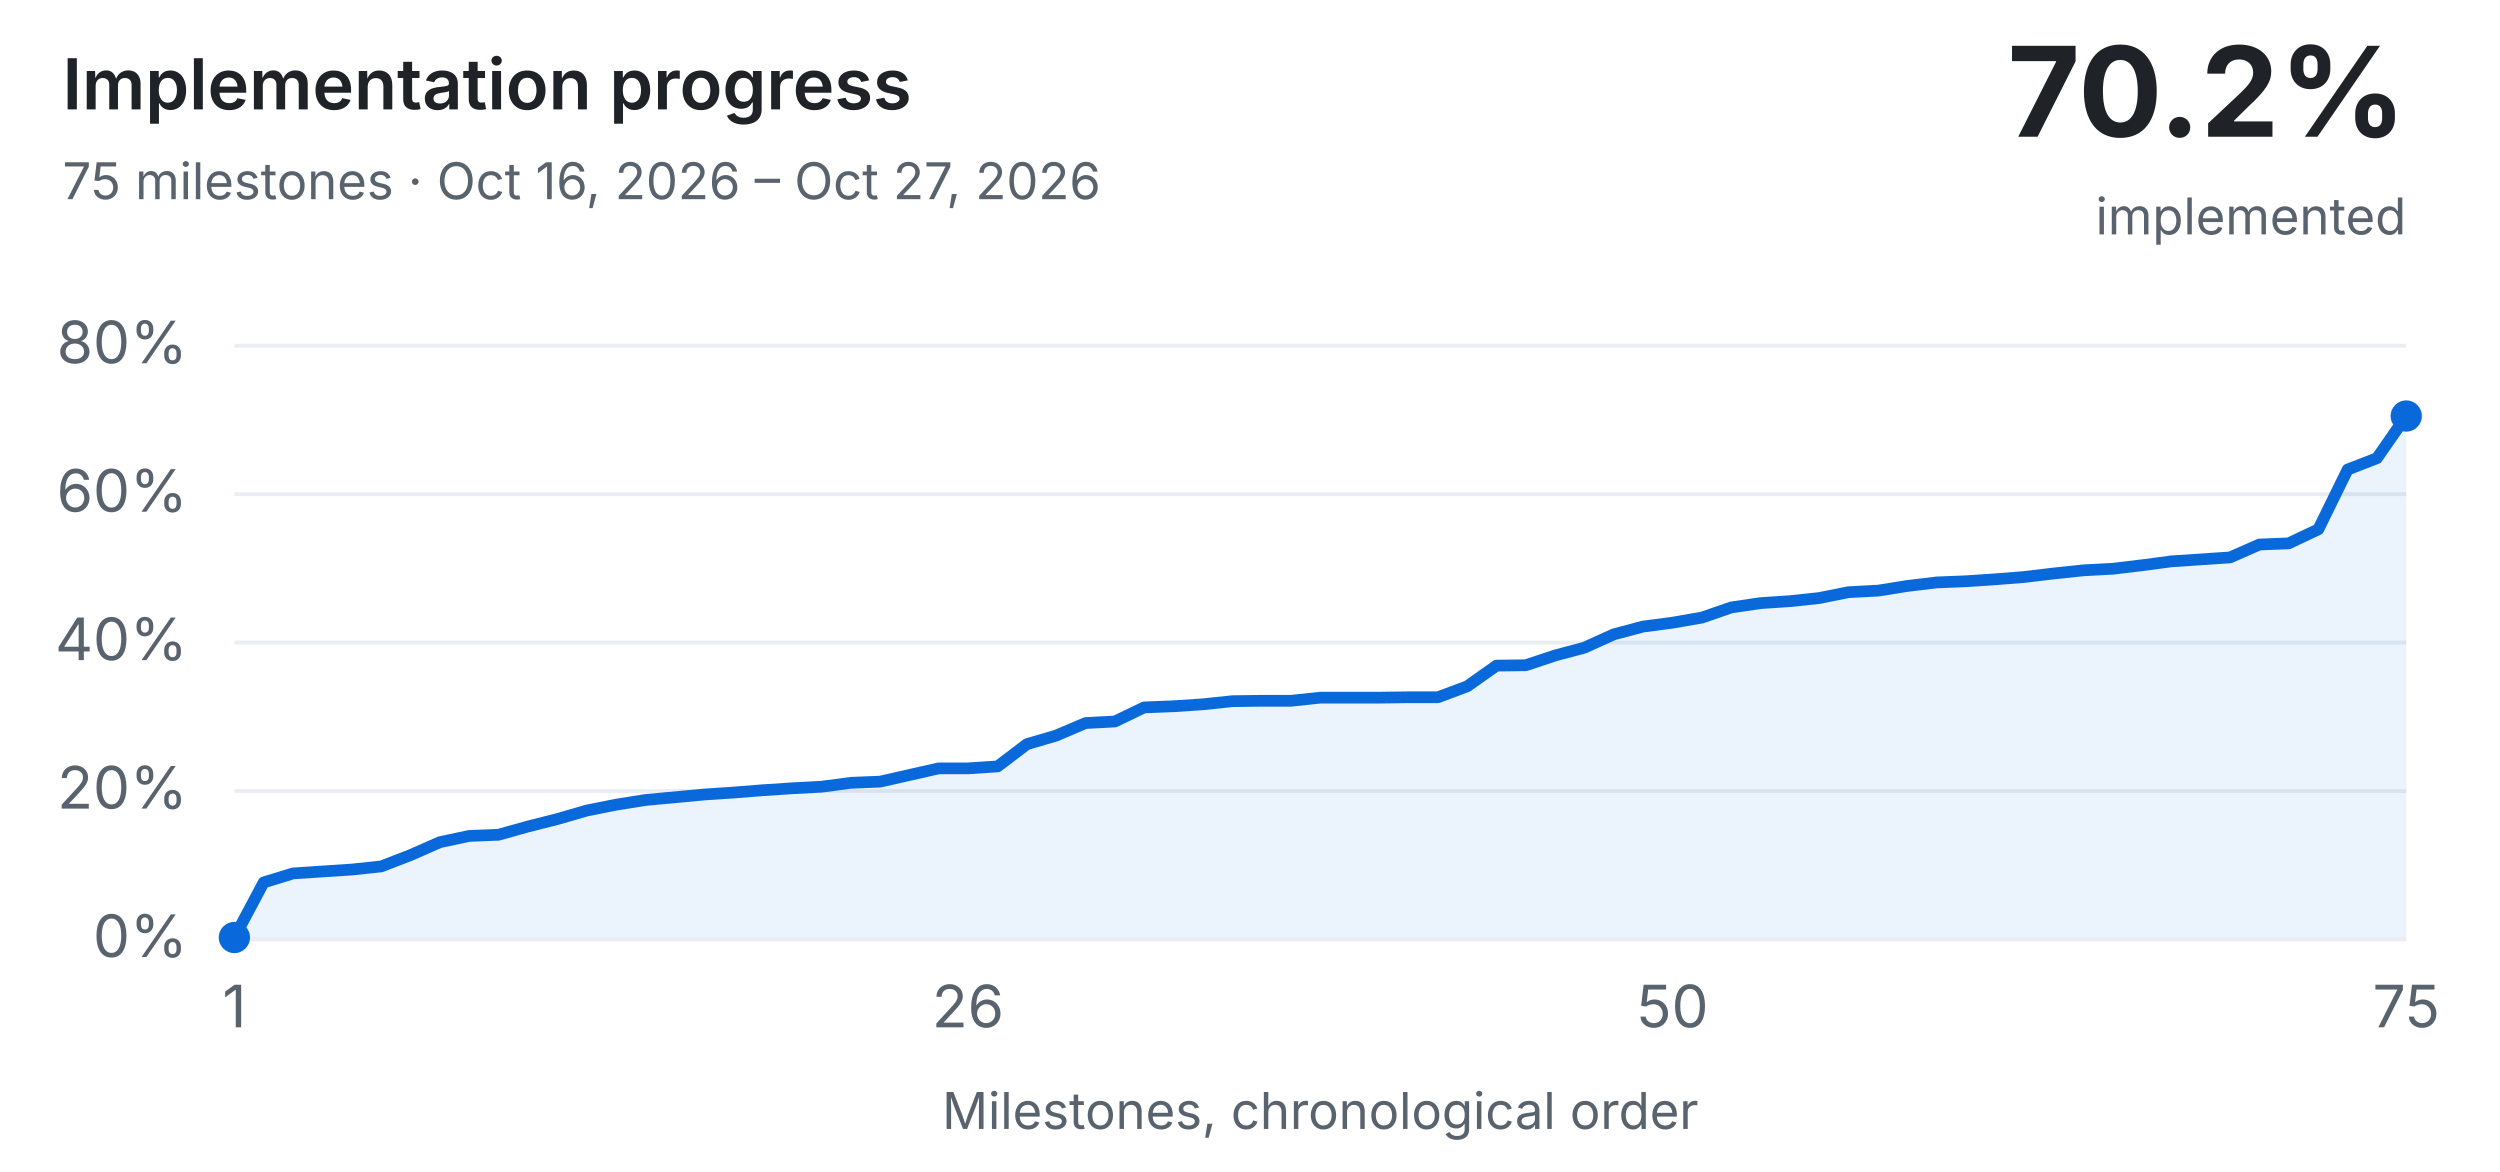
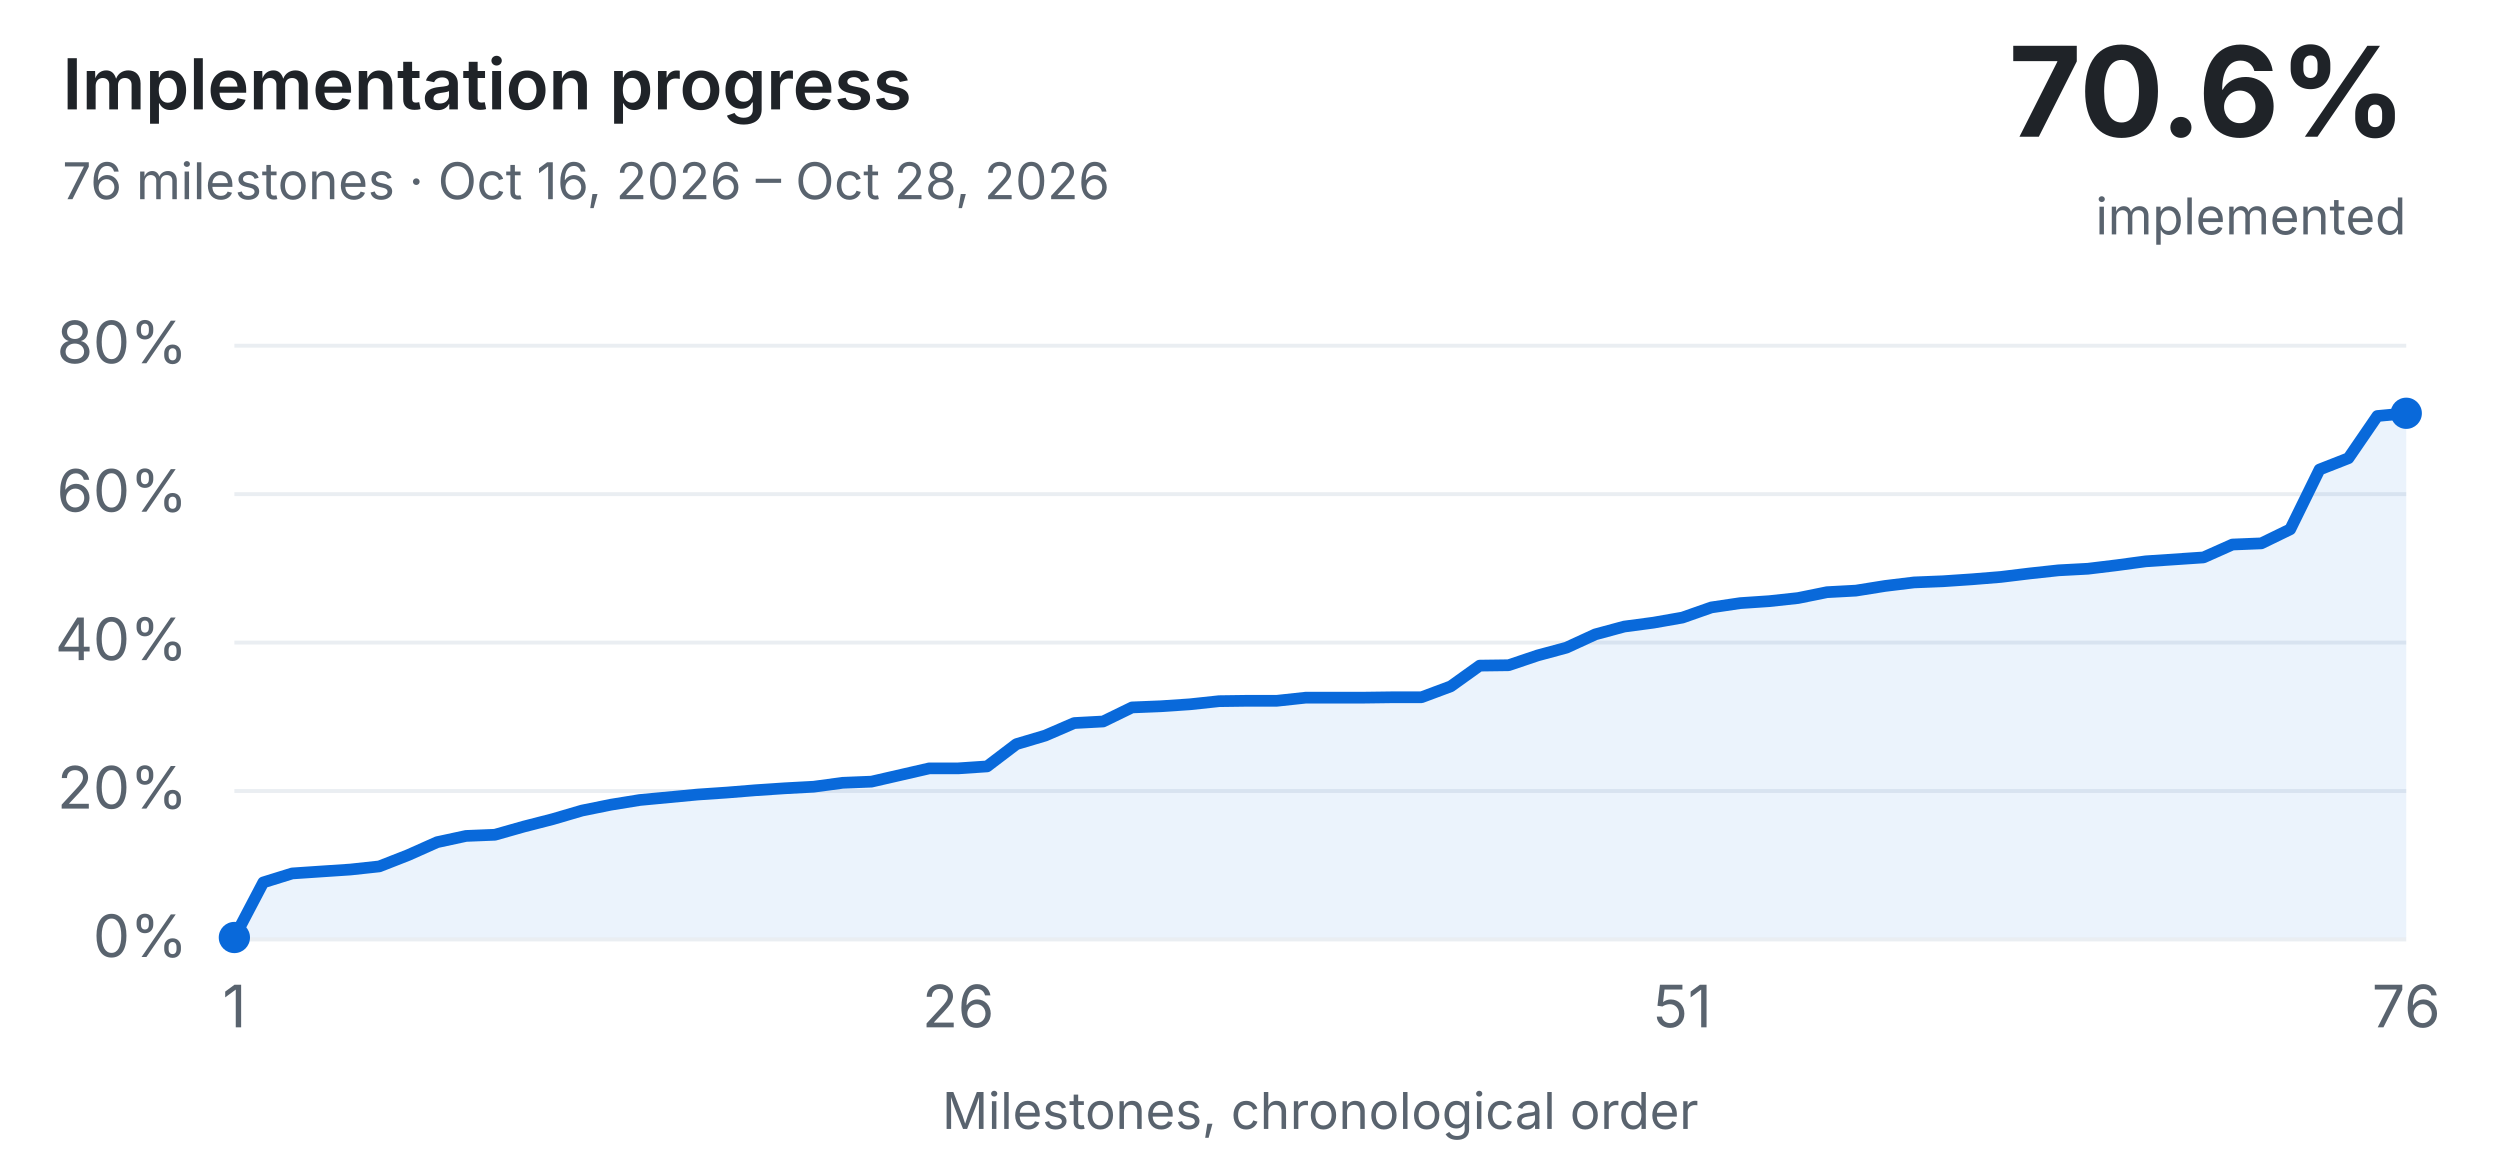
<svg xmlns="http://www.w3.org/2000/svg" width="640" height="300" viewBox="0 0 640 300" role="img" aria-labelledby="history-title history-description">
  <style>text{font:13px system-ui,-apple-system,Segoe UI,sans-serif;fill:#1f2328}.dim{fill:#59636e}.bg{fill:#eaeef2}.done{fill:#1a7f37}.part{fill:#d4a72c}.unchecked{fill:#0969da}@media (prefers-color-scheme:dark){text{fill:#e6edf3}.dim{fill:#9198a1}.bg{fill:#30363d}.done{fill:#3fb950}}</style>
  <style>
  .history-heading{font-size:18px;font-weight:600}
  .history-value{font-size:32px;font-weight:650}
  .history-axis{font-size:15px}
  .history-line{fill:none;stroke:#0969da;stroke-width:3;stroke-linecap:round;stroke-linejoin:round}
  .history-point,.history-area{fill:#0969da}
  .history-area{fill-opacity:.08}
  @media (prefers-color-scheme:dark){.history-line{stroke:#58a6ff}.history-point,.history-area{fill:#58a6ff}}
</style>
  <text class="history-heading" x="16" y="28">Implementation progress</text>
-   <text class="dim" x="16" y="51">75 milestones · Oct 16, 2026 – Oct 27, 2026</text>
-   <text class="history-value" x="616" y="35" text-anchor="end">70.2%</text>
+   <text class="dim" x="16" y="51">76 milestones · Oct 16, 2026 – Oct 28, 2026</text>
+   <text class="history-value" x="616" y="35" text-anchor="end">70.6%</text>
  <text class="dim" x="616" y="60" text-anchor="end">implemented</text>
  <rect class="bg" x="60" y="240.0" width="556" height="1" />
  <text class="dim history-axis" x="48" y="245.0" text-anchor="end">0%</text>
  <rect class="bg" x="60" y="202.0" width="556" height="1" />
  <text class="dim history-axis" x="48" y="207.0" text-anchor="end">20%</text>
  <rect class="bg" x="60" y="164.0" width="556" height="1" />
  <text class="dim history-axis" x="48" y="169.0" text-anchor="end">40%</text>
  <rect class="bg" x="60" y="126.0" width="556" height="1" />
  <text class="dim history-axis" x="48" y="131.0" text-anchor="end">60%</text>
  <rect class="bg" x="60" y="88.0" width="556" height="1" />
  <text class="dim history-axis" x="48" y="93.0" text-anchor="end">80%</text>
-   <polygon class="history-area" points="60.0,240 60.0,240.0 67.5,225.9 75.0,223.6 82.5,223.1 90.1,222.6 97.6,221.8 105.1,218.9 112.6,215.6 120.1,214.0 127.6,213.7 135.1,211.6 142.6,209.7 150.2,207.5 157.7,206.0 165.2,204.8 172.7,204.1 180.2,203.4 187.7,202.9 195.2,202.3 202.8,201.8 210.3,201.4 217.8,200.4 225.3,200.1 232.8,198.4 240.3,196.7 247.8,196.7 255.4,196.2 262.9,190.5 270.4,188.3 277.9,185.1 285.4,184.7 292.9,181.1 300.4,180.8 307.9,180.3 315.5,179.5 323.0,179.4 330.5,179.4 338.0,178.6 345.5,178.6 353.0,178.6 360.5,178.5 368.1,178.5 375.6,175.7 383.1,170.4 390.6,170.3 398.1,167.8 405.6,165.8 413.1,162.4 420.6,160.4 428.2,159.4 435.7,158.1 443.2,155.5 450.7,154.4 458.2,153.9 465.7,153.1 473.2,151.6 480.8,151.2 488.3,150.0 495.8,149.1 503.3,148.8 510.8,148.3 518.3,147.7 525.8,146.8 533.4,146.0 540.9,145.6 548.4,144.7 555.9,143.7 563.4,143.2 570.9,142.7 578.4,139.4 585.9,139.1 593.5,135.5 601.0,120.2 608.5,117.3 616.0,106.5 616.0,240" />
-   <polyline class="history-line" points="60.0,240.0 67.5,225.9 75.0,223.6 82.5,223.1 90.1,222.6 97.6,221.8 105.1,218.9 112.6,215.6 120.1,214.0 127.6,213.7 135.1,211.6 142.6,209.7 150.2,207.5 157.7,206.0 165.2,204.8 172.7,204.1 180.2,203.4 187.7,202.9 195.2,202.3 202.8,201.8 210.3,201.4 217.8,200.4 225.3,200.1 232.8,198.4 240.3,196.7 247.8,196.7 255.4,196.2 262.9,190.5 270.4,188.3 277.9,185.1 285.4,184.7 292.9,181.1 300.4,180.8 307.9,180.3 315.5,179.5 323.0,179.4 330.5,179.4 338.0,178.6 345.5,178.6 353.0,178.6 360.5,178.5 368.1,178.5 375.6,175.7 383.1,170.4 390.6,170.3 398.1,167.8 405.6,165.8 413.1,162.4 420.6,160.4 428.2,159.4 435.7,158.1 443.2,155.5 450.7,154.4 458.2,153.9 465.7,153.1 473.2,151.6 480.8,151.2 488.3,150.0 495.8,149.1 503.3,148.8 510.8,148.3 518.3,147.7 525.8,146.8 533.4,146.0 540.9,145.6 548.4,144.7 555.9,143.7 563.4,143.2 570.9,142.7 578.4,139.4 585.9,139.1 593.5,135.5 601.0,120.2 608.5,117.3 616.0,106.5" />
+   <polygon class="history-area" points="60.0,240 60.0,240.0 67.4,225.9 74.8,223.6 82.2,223.1 89.7,222.6 97.1,221.8 104.5,218.9 111.9,215.6 119.3,214.0 126.7,213.7 134.1,211.6 141.5,209.7 149.0,207.5 156.4,206.0 163.8,204.8 171.2,204.1 178.6,203.4 186.0,202.9 193.4,202.3 200.9,201.8 208.3,201.4 215.7,200.4 223.1,200.1 230.5,198.4 237.9,196.7 245.3,196.7 252.7,196.2 260.2,190.5 267.6,188.3 275.0,185.1 282.4,184.7 289.8,181.1 297.2,180.8 304.6,180.3 312.1,179.5 319.5,179.4 326.9,179.4 334.3,178.6 341.7,178.6 349.1,178.6 356.5,178.5 363.9,178.5 371.4,175.7 378.8,170.4 386.2,170.3 393.6,167.8 401.0,165.8 408.4,162.4 415.8,160.4 423.3,159.4 430.7,158.1 438.1,155.5 445.5,154.4 452.9,153.9 460.3,153.1 467.7,151.6 475.1,151.2 482.6,150.0 490.0,149.1 497.4,148.8 504.8,148.3 512.2,147.7 519.6,146.8 527.0,146.0 534.5,145.6 541.9,144.7 549.3,143.7 556.7,143.2 564.1,142.7 571.5,139.4 578.9,139.1 586.3,135.5 593.8,120.2 601.2,117.3 608.6,106.5 616.0,105.8 616.0,240" />
+   <polyline class="history-line" points="60.0,240.0 67.4,225.9 74.8,223.6 82.2,223.1 89.7,222.6 97.1,221.8 104.5,218.9 111.9,215.6 119.3,214.0 126.7,213.7 134.1,211.6 141.5,209.7 149.0,207.5 156.4,206.0 163.8,204.8 171.2,204.1 178.6,203.4 186.0,202.9 193.4,202.3 200.9,201.8 208.3,201.4 215.7,200.4 223.1,200.1 230.5,198.4 237.9,196.7 245.3,196.7 252.7,196.2 260.2,190.5 267.6,188.3 275.0,185.1 282.4,184.7 289.8,181.1 297.2,180.8 304.6,180.3 312.1,179.5 319.5,179.4 326.9,179.4 334.3,178.6 341.7,178.6 349.1,178.6 356.5,178.5 363.9,178.5 371.4,175.7 378.8,170.4 386.2,170.3 393.6,167.8 401.0,165.8 408.4,162.4 415.8,160.4 423.3,159.4 430.7,158.1 438.1,155.5 445.5,154.4 452.9,153.9 460.3,153.1 467.7,151.6 475.1,151.2 482.6,150.0 490.0,149.1 497.4,148.8 504.8,148.3 512.2,147.7 519.6,146.8 527.0,146.0 534.5,145.6 541.9,144.7 549.3,143.7 556.7,143.2 564.1,142.7 571.5,139.4 578.9,139.1 586.3,135.5 593.8,120.2 601.2,117.3 608.6,106.5 616.0,105.8" />
  <circle class="history-point" cx="60.0" cy="240.0" r="4" />
-   <circle fill="transparent" cx="67.5" cy="225.9" r="3" />
-   <circle fill="transparent" cx="75.0" cy="223.6" r="3" />
-   <circle fill="transparent" cx="82.5" cy="223.1" r="3" />
-   <circle fill="transparent" cx="90.1" cy="222.6" r="3" />
-   <circle fill="transparent" cx="97.6" cy="221.8" r="3" />
-   <circle fill="transparent" cx="105.1" cy="218.9" r="3" />
-   <circle fill="transparent" cx="112.6" cy="215.6" r="3" />
-   <circle fill="transparent" cx="120.1" cy="214.0" r="3" />
-   <circle fill="transparent" cx="127.6" cy="213.7" r="3" />
-   <circle fill="transparent" cx="135.1" cy="211.6" r="3" />
-   <circle fill="transparent" cx="142.6" cy="209.7" r="3" />
-   <circle fill="transparent" cx="150.2" cy="207.5" r="3" />
-   <circle fill="transparent" cx="157.7" cy="206.0" r="3" />
-   <circle fill="transparent" cx="165.2" cy="204.8" r="3" />
-   <circle fill="transparent" cx="172.7" cy="204.1" r="3" />
-   <circle fill="transparent" cx="180.2" cy="203.4" r="3" />
-   <circle fill="transparent" cx="187.7" cy="202.9" r="3" />
-   <circle fill="transparent" cx="195.2" cy="202.3" r="3" />
-   <circle fill="transparent" cx="202.8" cy="201.8" r="3" />
-   <circle fill="transparent" cx="210.3" cy="201.4" r="3" />
-   <circle fill="transparent" cx="217.8" cy="200.4" r="3" />
-   <circle fill="transparent" cx="225.3" cy="200.1" r="3" />
-   <circle fill="transparent" cx="232.8" cy="198.4" r="3" />
-   <circle fill="transparent" cx="240.3" cy="196.7" r="3" />
-   <circle fill="transparent" cx="247.8" cy="196.7" r="3" />
-   <circle fill="transparent" cx="255.4" cy="196.2" r="3" />
-   <circle fill="transparent" cx="262.9" cy="190.5" r="3" />
-   <circle fill="transparent" cx="270.4" cy="188.3" r="3" />
-   <circle fill="transparent" cx="277.9" cy="185.1" r="3" />
-   <circle fill="transparent" cx="285.4" cy="184.7" r="3" />
-   <circle fill="transparent" cx="292.9" cy="181.1" r="3" />
-   <circle fill="transparent" cx="300.4" cy="180.8" r="3" />
-   <circle fill="transparent" cx="307.9" cy="180.3" r="3" />
-   <circle fill="transparent" cx="315.5" cy="179.5" r="3" />
-   <circle fill="transparent" cx="323.0" cy="179.4" r="3" />
-   <circle fill="transparent" cx="330.5" cy="179.4" r="3" />
-   <circle fill="transparent" cx="338.0" cy="178.6" r="3" />
-   <circle fill="transparent" cx="345.5" cy="178.6" r="3" />
-   <circle fill="transparent" cx="353.0" cy="178.6" r="3" />
-   <circle fill="transparent" cx="360.5" cy="178.5" r="3" />
-   <circle fill="transparent" cx="368.1" cy="178.5" r="3" />
-   <circle fill="transparent" cx="375.6" cy="175.7" r="3" />
-   <circle fill="transparent" cx="383.1" cy="170.4" r="3" />
-   <circle fill="transparent" cx="390.6" cy="170.3" r="3" />
-   <circle fill="transparent" cx="398.1" cy="167.8" r="3" />
-   <circle fill="transparent" cx="405.6" cy="165.8" r="3" />
-   <circle fill="transparent" cx="413.1" cy="162.4" r="3" />
-   <circle fill="transparent" cx="420.6" cy="160.4" r="3" />
-   <circle fill="transparent" cx="428.2" cy="159.4" r="3" />
-   <circle fill="transparent" cx="435.7" cy="158.1" r="3" />
-   <circle fill="transparent" cx="443.2" cy="155.5" r="3" />
-   <circle fill="transparent" cx="450.7" cy="154.4" r="3" />
-   <circle fill="transparent" cx="458.2" cy="153.9" r="3" />
-   <circle fill="transparent" cx="465.7" cy="153.1" r="3" />
-   <circle fill="transparent" cx="473.2" cy="151.6" r="3" />
-   <circle fill="transparent" cx="480.8" cy="151.2" r="3" />
-   <circle fill="transparent" cx="488.3" cy="150.0" r="3" />
-   <circle fill="transparent" cx="495.8" cy="149.1" r="3" />
-   <circle fill="transparent" cx="503.3" cy="148.8" r="3" />
-   <circle fill="transparent" cx="510.8" cy="148.3" r="3" />
-   <circle fill="transparent" cx="518.3" cy="147.7" r="3" />
-   <circle fill="transparent" cx="525.8" cy="146.8" r="3" />
-   <circle fill="transparent" cx="533.4" cy="146.0" r="3" />
-   <circle fill="transparent" cx="540.9" cy="145.6" r="3" />
-   <circle fill="transparent" cx="548.4" cy="144.7" r="3" />
-   <circle fill="transparent" cx="555.9" cy="143.7" r="3" />
-   <circle fill="transparent" cx="563.4" cy="143.2" r="3" />
-   <circle fill="transparent" cx="570.9" cy="142.7" r="3" />
-   <circle fill="transparent" cx="578.4" cy="139.4" r="3" />
-   <circle fill="transparent" cx="585.9" cy="139.1" r="3" />
-   <circle fill="transparent" cx="593.5" cy="135.5" r="3" />
-   <circle fill="transparent" cx="601.0" cy="120.2" r="3" />
-   <circle fill="transparent" cx="608.5" cy="117.3" r="3" />
-   <circle class="history-point" cx="616.0" cy="106.5" r="4" />
+   <circle fill="transparent" cx="67.4" cy="225.9" r="3" />
+   <circle fill="transparent" cx="74.8" cy="223.6" r="3" />
+   <circle fill="transparent" cx="82.2" cy="223.1" r="3" />
+   <circle fill="transparent" cx="89.7" cy="222.6" r="3" />
+   <circle fill="transparent" cx="97.1" cy="221.8" r="3" />
+   <circle fill="transparent" cx="104.5" cy="218.9" r="3" />
+   <circle fill="transparent" cx="111.9" cy="215.6" r="3" />
+   <circle fill="transparent" cx="119.3" cy="214.0" r="3" />
+   <circle fill="transparent" cx="126.7" cy="213.7" r="3" />
+   <circle fill="transparent" cx="134.1" cy="211.6" r="3" />
+   <circle fill="transparent" cx="141.5" cy="209.7" r="3" />
+   <circle fill="transparent" cx="149.0" cy="207.5" r="3" />
+   <circle fill="transparent" cx="156.4" cy="206.0" r="3" />
+   <circle fill="transparent" cx="163.8" cy="204.8" r="3" />
+   <circle fill="transparent" cx="171.2" cy="204.1" r="3" />
+   <circle fill="transparent" cx="178.6" cy="203.4" r="3" />
+   <circle fill="transparent" cx="186.0" cy="202.9" r="3" />
+   <circle fill="transparent" cx="193.4" cy="202.3" r="3" />
+   <circle fill="transparent" cx="200.9" cy="201.8" r="3" />
+   <circle fill="transparent" cx="208.3" cy="201.4" r="3" />
+   <circle fill="transparent" cx="215.7" cy="200.4" r="3" />
+   <circle fill="transparent" cx="223.1" cy="200.1" r="3" />
+   <circle fill="transparent" cx="230.5" cy="198.4" r="3" />
+   <circle fill="transparent" cx="237.9" cy="196.7" r="3" />
+   <circle fill="transparent" cx="245.3" cy="196.7" r="3" />
+   <circle fill="transparent" cx="252.7" cy="196.2" r="3" />
+   <circle fill="transparent" cx="260.2" cy="190.5" r="3" />
+   <circle fill="transparent" cx="267.6" cy="188.3" r="3" />
+   <circle fill="transparent" cx="275.0" cy="185.1" r="3" />
+   <circle fill="transparent" cx="282.4" cy="184.7" r="3" />
+   <circle fill="transparent" cx="289.8" cy="181.1" r="3" />
+   <circle fill="transparent" cx="297.2" cy="180.8" r="3" />
+   <circle fill="transparent" cx="304.6" cy="180.3" r="3" />
+   <circle fill="transparent" cx="312.1" cy="179.5" r="3" />
+   <circle fill="transparent" cx="319.5" cy="179.4" r="3" />
+   <circle fill="transparent" cx="326.9" cy="179.4" r="3" />
+   <circle fill="transparent" cx="334.3" cy="178.6" r="3" />
+   <circle fill="transparent" cx="341.7" cy="178.6" r="3" />
+   <circle fill="transparent" cx="349.1" cy="178.6" r="3" />
+   <circle fill="transparent" cx="356.5" cy="178.5" r="3" />
+   <circle fill="transparent" cx="363.9" cy="178.5" r="3" />
+   <circle fill="transparent" cx="371.4" cy="175.7" r="3" />
+   <circle fill="transparent" cx="378.8" cy="170.4" r="3" />
+   <circle fill="transparent" cx="386.2" cy="170.3" r="3" />
+   <circle fill="transparent" cx="393.6" cy="167.8" r="3" />
+   <circle fill="transparent" cx="401.0" cy="165.8" r="3" />
+   <circle fill="transparent" cx="408.4" cy="162.4" r="3" />
+   <circle fill="transparent" cx="415.8" cy="160.4" r="3" />
+   <circle fill="transparent" cx="423.3" cy="159.4" r="3" />
+   <circle fill="transparent" cx="430.7" cy="158.1" r="3" />
+   <circle fill="transparent" cx="438.1" cy="155.5" r="3" />
+   <circle fill="transparent" cx="445.5" cy="154.4" r="3" />
+   <circle fill="transparent" cx="452.9" cy="153.9" r="3" />
+   <circle fill="transparent" cx="460.3" cy="153.1" r="3" />
+   <circle fill="transparent" cx="467.7" cy="151.6" r="3" />
+   <circle fill="transparent" cx="475.1" cy="151.2" r="3" />
+   <circle fill="transparent" cx="482.6" cy="150.0" r="3" />
+   <circle fill="transparent" cx="490.0" cy="149.1" r="3" />
+   <circle fill="transparent" cx="497.4" cy="148.8" r="3" />
+   <circle fill="transparent" cx="504.8" cy="148.3" r="3" />
+   <circle fill="transparent" cx="512.2" cy="147.7" r="3" />
+   <circle fill="transparent" cx="519.6" cy="146.8" r="3" />
+   <circle fill="transparent" cx="527.0" cy="146.0" r="3" />
+   <circle fill="transparent" cx="534.5" cy="145.6" r="3" />
+   <circle fill="transparent" cx="541.9" cy="144.7" r="3" />
+   <circle fill="transparent" cx="549.3" cy="143.7" r="3" />
+   <circle fill="transparent" cx="556.7" cy="143.2" r="3" />
+   <circle fill="transparent" cx="564.1" cy="142.7" r="3" />
+   <circle fill="transparent" cx="571.5" cy="139.4" r="3" />
+   <circle fill="transparent" cx="578.9" cy="139.1" r="3" />
+   <circle fill="transparent" cx="586.3" cy="135.5" r="3" />
+   <circle fill="transparent" cx="593.8" cy="120.2" r="3" />
+   <circle fill="transparent" cx="601.2" cy="117.3" r="3" />
+   <circle fill="transparent" cx="608.6" cy="106.5" r="3" />
+   <circle class="history-point" cx="616.0" cy="105.8" r="4" />
  <text class="dim history-axis" x="60.0" y="263" text-anchor="middle">1</text>
-   <text class="dim history-axis" x="247.8" y="263" text-anchor="middle">26</text>
-   <text class="dim history-axis" x="428.2" y="263" text-anchor="middle">50</text>
-   <text class="dim history-axis" x="616.0" y="263" text-anchor="middle">75</text>
+   <text class="dim history-axis" x="245.3" y="263" text-anchor="middle">26</text>
+   <text class="dim history-axis" x="430.7" y="263" text-anchor="middle">51</text>
+   <text class="dim history-axis" x="616.0" y="263" text-anchor="middle">76</text>
  <text class="dim" x="338" y="289" text-anchor="middle">Milestones, chronological order</text>
</svg>
